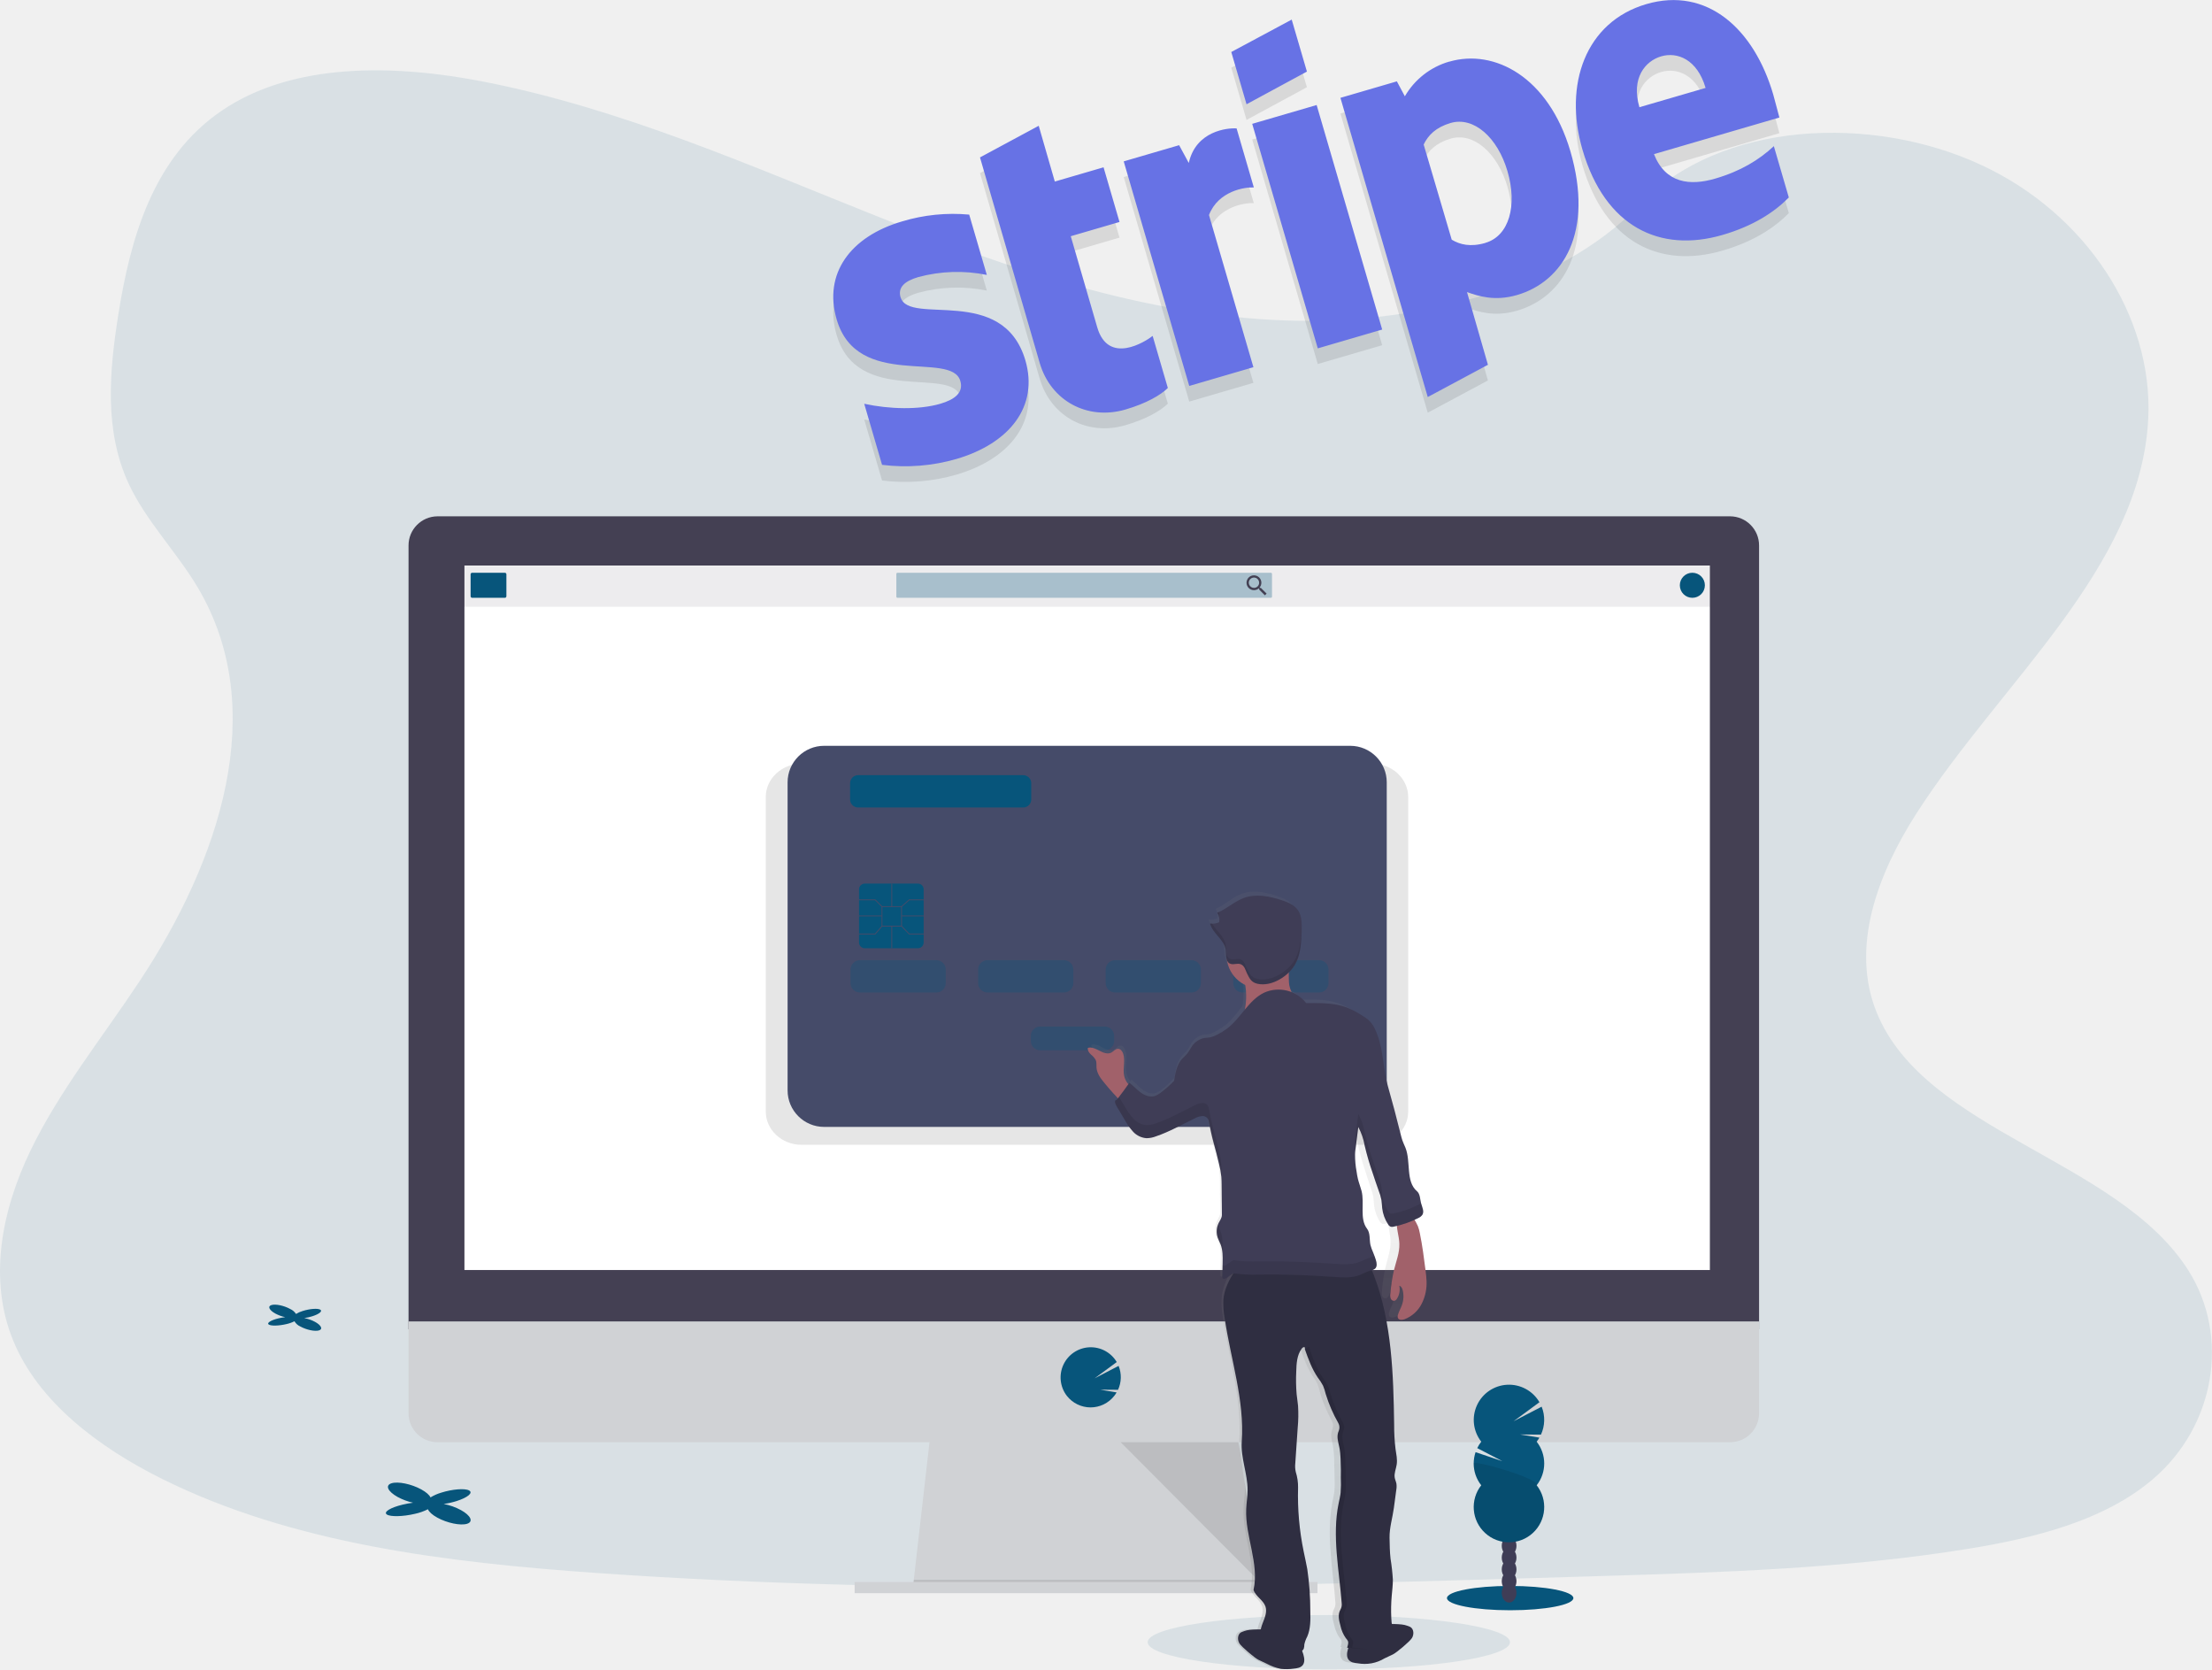
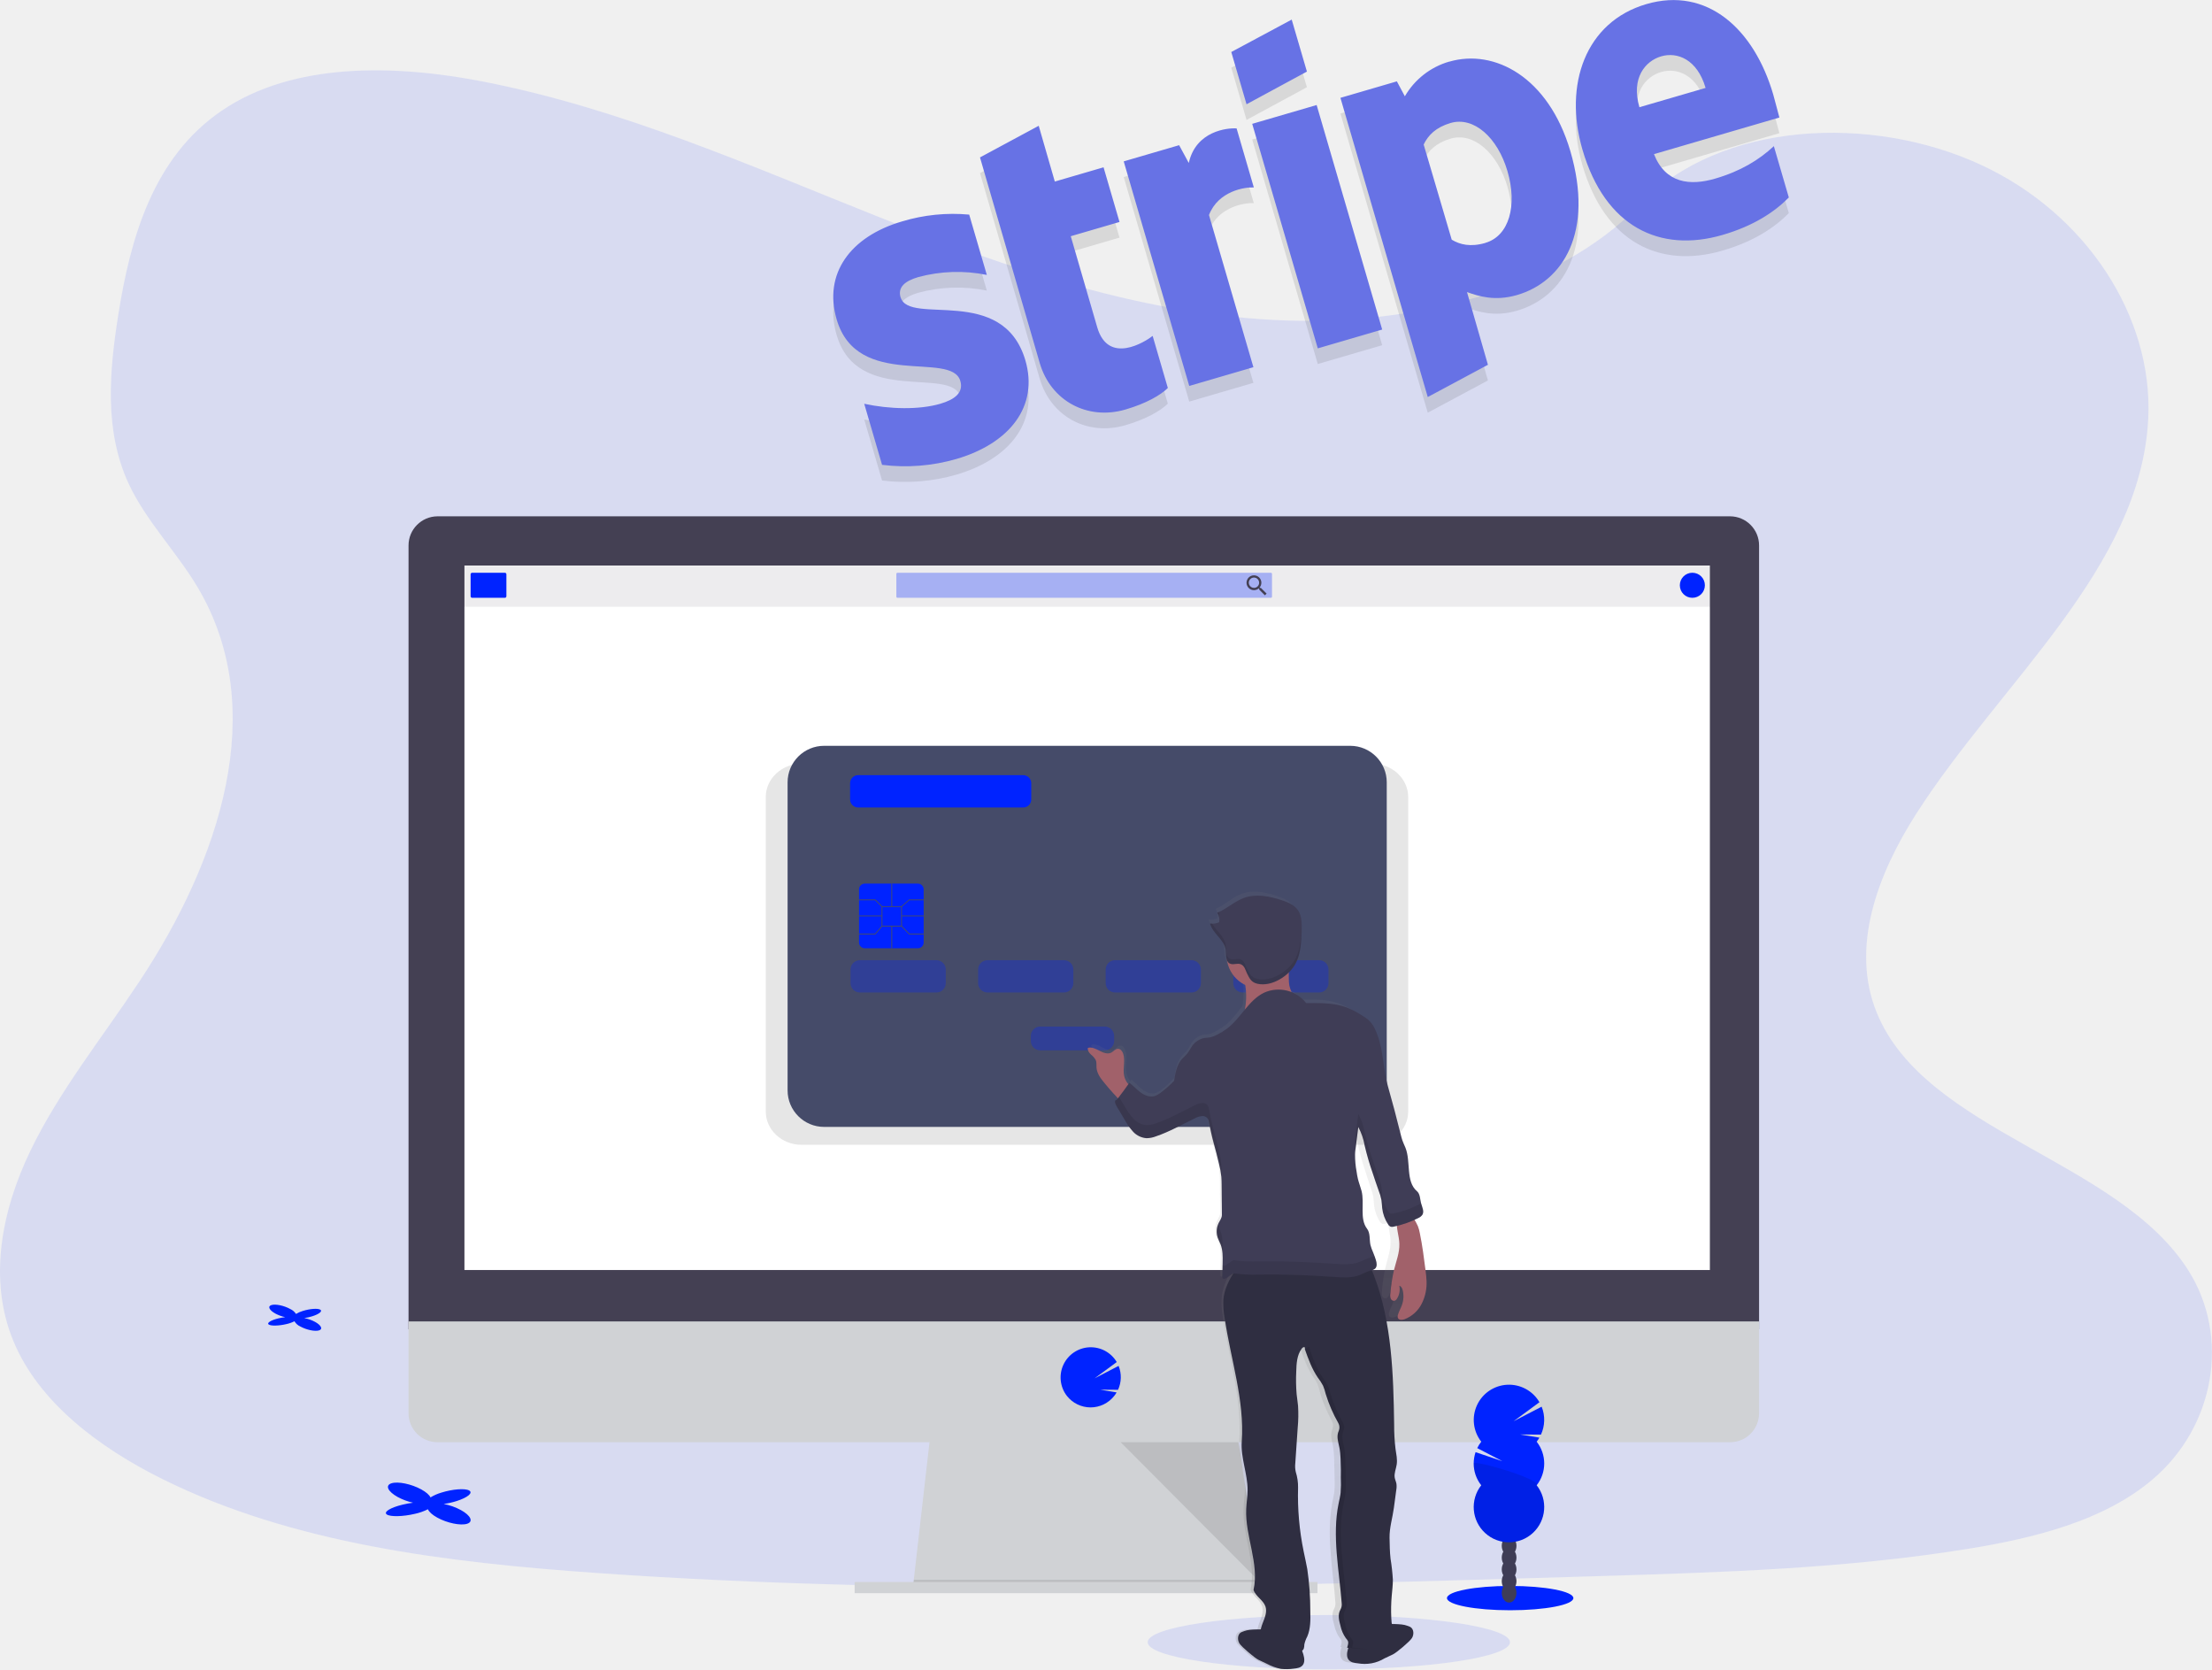
<svg xmlns="http://www.w3.org/2000/svg" id="b46bdb45-05c7-43e7-afee-243a50499326" data-name="Layer 1" width="1130" height="852.62" viewBox="0 0 1130 852.62">
  <defs>
    <linearGradient id="e0268b55-f382-4d45-820e-0bb1dff069b1" x1="675.66" y1="876.2" x2="675.66" y2="479.07" gradientUnits="userSpaceOnUse">
      <stop offset="0" stop-color="gray" stop-opacity="0.25" />
      <stop offset="0.54" stop-color="gray" stop-opacity="0.12" />
      <stop offset="1" stop-color="gray" stop-opacity="0.1" />
    </linearGradient>
  </defs>
-   <path d="M691.54,187.35c-72.44-2.57-141.44-26.53-207.32-52.74S353.07,79.35,282.37,65.46c-45.48-8.93-97.49-10.19-134.13,14.78-35.27,24-46.66,65.54-52.78,104-4.61,29-7.32,59.45,5.3,86.57,8.77,18.83,24.34,34.65,35.11,52.68,37.45,62.75,11,140.13-29.62,201.4-19,28.74-41.13,56.16-55.82,86.75s-21.49,65.65-8.64,96.86c12.75,30.94,43.11,54.17,76,70.51,66.81,33.2,145.54,42.7,222.31,48.08,169.94,11.91,340.79,6.75,511.18,1.59,63.06-1.92,126.39-3.85,188.43-13.84,34.44-5.55,70-14.35,95-35.61,31.75-27,39.62-72.67,18.34-106.5C1117.4,616,1018.73,601.92,993.79,541c-13.73-33.52.37-70.86,20.32-102,42.8-66.69,114.54-125.2,118.32-201.44,2.6-52.36-31.89-104.8-85.21-129.57-55.9-26-133.4-22.7-174.64,20.28C830.12,172.6,755.5,189.63,691.54,187.35Z" transform="translate(-35 -23.69)" fill="#07557b" opacity="0.1" />
+   <path d="M691.54,187.35c-72.44-2.57-141.44-26.53-207.32-52.74S353.07,79.35,282.37,65.46c-45.48-8.93-97.49-10.19-134.13,14.78-35.27,24-46.66,65.54-52.78,104-4.61,29-7.32,59.45,5.3,86.57,8.77,18.83,24.34,34.65,35.11,52.68,37.45,62.75,11,140.13-29.62,201.4-19,28.74-41.13,56.16-55.82,86.75s-21.49,65.65-8.64,96.86c12.75,30.94,43.11,54.17,76,70.51,66.81,33.2,145.54,42.7,222.31,48.08,169.94,11.91,340.79,6.75,511.18,1.59,63.06-1.92,126.39-3.85,188.43-13.84,34.44-5.55,70-14.35,95-35.61,31.75-27,39.62-72.67,18.34-106.5C1117.4,616,1018.73,601.92,993.79,541c-13.73-33.52.37-70.86,20.32-102,42.8-66.69,114.54-125.2,118.32-201.44,2.6-52.36-31.89-104.8-85.21-129.57-55.9-26-133.4-22.7-174.64,20.28C830.12,172.6,755.5,189.63,691.54,187.35Z" transform="translate(-35 -23.69)" fill="#0023ff" opacity="0.1" />
  <path d="M495.05,183.53c-1.49-5.11,2.13-8.3,9.07-10.33a76.1,76.1,0,0,1,35-1.1l-9-30.8a89.93,89.93,0,0,0-34.26,3.46c-26.6,7.76-40.24,26.82-33.47,50C472.91,231,521,210.65,525.58,226.24c1.76,6-2.9,9.53-10.24,11.67-10.88,3.18-26.08,2.78-38.85,0l9.11,31.19a94.55,94.55,0,0,0,38-3c27.26-8,42.06-26.93,35.21-50.39-11.53-39-59.43-17.49-63.72-32.17Zm70.58-87.6-30,16.15,30.51,105c5.67,19.4,24.38,29.44,43.78,23.77,10.75-3.13,18-7.39,21.67-11l-7.76-26.6c-3.7,2.93-22.65,15-28.31-4.4L582,152.33l24.9-7.27-8.15-27.92-24.9,7.27Zm76.66,19-4.93-9.09-28.31,8.27L642.53,228.8l32.77-9.57-22.69-77.72c4.78-12.35,18.43-14.34,22.91-14.08l-8.8-30.15c-4.65-.35-20.83,1.25-24.43,17.66Zm32.42-20,32.9-9.6L741.09,200l-32.9,9.61L674.71,95Zm-2.9-10,30.83-16.68L694.87,41.7,664,58.25,671.81,85ZM775.37,63.14a38.55,38.55,0,0,0-22.7,17.73l-4.08-7.63-28.83,8.42,44.61,152.81L795.11,218l-10.69-37.13c5.71,2,14.07,4.85,25.6,1.49,23.46-6.85,39.32-32,27.19-73.51-11.23-38-38.9-52.36-61.84-45.67Zm18.5,92.6c-7.73,2.26-13.12.85-17.26-1.64l-14.33-48.59c2.3-4.79,6.25-8.79,13.73-11,11.92-3.49,24.08,7.47,29.09,24.64,5.13,17.56.83,33-11.23,36.56ZM940.87,80c-9.8-33.55-33.78-55.28-64.84-46.21s-42.34,41.09-32.62,74.38C854.93,147.59,883,161,915,151.67c15.6-4.55,26.36-11.54,33.82-19.12l-7.65-26.21c-7.61,7.06-17,12.8-30,16.58-12.71,3.71-25.28,2.55-31.24-12.5L944,91.71c-.5-1.7-2.23-8.59-3.14-11.74Zm-68.38,6.45c-4.33-14.81,2.92-23.61,11.18-26,8-2.33,18.31,1.34,22.63,16.15Z" transform="translate(-35 -23.69)" opacity="0.1" />
  <path d="M495.05,175.53c-1.49-5.11,2.13-8.3,9.07-10.33a76.1,76.1,0,0,1,35-1.1l-9-30.8a89.93,89.93,0,0,0-34.26,3.46c-26.6,7.76-40.24,26.82-33.47,50C472.91,223,521,202.65,525.58,218.24c1.76,6-2.9,9.53-10.24,11.67-10.88,3.18-26.08,2.78-38.85,0l9.11,31.19a94.55,94.55,0,0,0,38-3c27.26-8,42.06-26.93,35.21-50.39-11.53-39-59.43-17.49-63.72-32.17Zm70.58-87.6-30,16.15,30.51,105c5.67,19.4,24.38,29.44,43.78,23.77,10.75-3.13,18-7.39,21.67-11l-7.76-26.6c-3.7,2.93-22.65,15-28.31-4.4L582,144.33l24.9-7.27-8.15-27.92-24.9,7.27Zm76.66,19-4.93-9.09-28.31,8.27L642.53,220.8l32.77-9.57-22.69-77.72c4.78-12.35,18.43-14.34,22.91-14.08l-8.8-30.15c-4.65-.35-20.83,1.25-24.43,17.66Zm32.42-20,32.9-9.6L741.09,192l-32.9,9.61L674.71,87Zm-2.9-10,30.83-16.68L694.87,33.7,664,50.25,671.81,77ZM775.37,55.14a38.55,38.55,0,0,0-22.7,17.73l-4.08-7.63-28.83,8.42,44.61,152.81L795.11,210l-10.69-37.13c5.71,2,14.07,4.85,25.6,1.49,23.46-6.85,39.32-32,27.19-73.51-11.23-38-38.9-52.36-61.84-45.67Zm18.5,92.6c-7.73,2.26-13.12.85-17.26-1.64L762.28,97.51c2.3-4.79,6.25-8.79,13.73-11,11.92-3.49,24.08,7.47,29.09,24.64,5.13,17.56.83,33-11.23,36.56ZM940.87,72c-9.8-33.55-33.78-55.28-64.84-46.21s-42.34,41.09-32.62,74.38C854.93,139.59,883,153,915,143.67c15.6-4.55,26.36-11.54,33.82-19.12l-7.65-26.21c-7.61,7.06-17,12.8-30,16.58-12.71,3.71-25.28,2.55-31.24-12.5L944,83.71c-.5-1.7-2.23-8.59-3.14-11.74Zm-68.38,6.45c-4.33-14.81,2.92-23.61,11.18-26,8-2.33,18.31,1.34,22.63,16.15Z" transform="translate(-35 -23.69)" fill="#6772e5" />
-   <ellipse cx="678.83" cy="838.73" rx="92.55" ry="13.88" fill="#07557b" opacity="0.1" />
+   <ellipse cx="678.83" cy="838.73" rx="92.55" ry="13.88" fill="#0023ff" opacity="0.1" />
  <polygon points="644.47 813.69 466.28 811.41 466.81 806.84 475.42 731.45 631.91 731.45 643.42 806.84 644.3 812.55 644.47 813.69" fill="#d0d2d5" />
  <polygon points="644.3 812.55 555.38 812.55 466.28 811.41 466.81 806.84 643.42 806.84 644.3 812.55" opacity="0.1" />
  <rect x="436.58" y="807.98" width="236.45" height="5.71" fill="#d0d2d5" />
  <path d="M933.62,302.34a14.87,14.87,0,0,0-14.8-14.95H258.5a14.88,14.88,0,0,0-14.8,14.95V702.6H933.62Z" transform="translate(-35 -23.69)" fill="#444053" />
  <path d="M243.7,698.6v46.88a14.8,14.8,0,0,0,14.8,14.8H918.82a14.79,14.79,0,0,0,14.8-14.8V698.6Z" transform="translate(-35 -23.69)" fill="#d0d2d5" />
  <rect x="237.26" y="288.83" width="636.23" height="359.81" fill="#fff" />
-   <path d="M592.09,742.5a15.43,15.43,0,0,0,12.13-5.89h0a15.28,15.28,0,0,0,1.2-1.77L597,733.44l9.15.07a15.44,15.44,0,0,0,.29-12.22l-12.27,6.37,11.32-8.32A15.42,15.42,0,1,0,580,736.6h0A15.43,15.43,0,0,0,592.09,742.5Z" transform="translate(-35 -23.69)" fill="#07557b" />
+   <path d="M592.09,742.5a15.43,15.43,0,0,0,12.13-5.89h0a15.28,15.28,0,0,0,1.2-1.77L597,733.44l9.15.07a15.44,15.44,0,0,0,.29-12.22l-12.27,6.37,11.32-8.32A15.42,15.42,0,1,0,580,736.6h0A15.43,15.43,0,0,0,592.09,742.5Z" transform="translate(-35 -23.69)" fill="#0023ff" />
  <polygon points="572.51 736.59 643.6 807.98 632.69 736.59 572.51 736.59" opacity="0.1" />
  <rect x="236.76" y="288.87" width="636.92" height="21.02" fill="#444053" opacity="0.1" />
-   <rect x="240.41" y="292.53" width="18.28" height="12.79" rx="0.78" fill="#07557b" />
-   <rect x="457.9" y="292.53" width="191.9" height="12.79" rx="0.58" fill="#07557b" opacity="0.3" />
+   <rect x="240.41" y="292.53" width="18.28" height="12.79" rx="0.78" fill="#0023ff" />
+   <rect x="457.9" y="292.53" width="191.9" height="12.79" rx="0.58" fill="#0023ff" opacity="0.3" />
  <path d="M679.1,323.93h-.47l-.17-.14a3.94,3.94,0,0,0,.91-2.49,3.79,3.79,0,1,0-3.77,3.81,4,4,0,0,0,2.48-.91l.17.14v.47l2.93,2.93.87-.88Zm-3.5,0a2.64,2.64,0,1,1,2.63-2.63A2.61,2.61,0,0,1,675.6,323.93Z" transform="translate(-35 -23.69)" fill="#444053" />
-   <circle cx="864.54" cy="298.92" r="6.4" fill="#07557b" />
+   <circle cx="864.54" cy="298.92" r="6.4" fill="#0023ff" />
  <path d="M736.09,413.74H444.48c-10.1,0-18.29,7.64-18.29,17.06V591.32c0,9.42,8.19,17.06,18.29,17.06H736.09c10.1,0,18.29-7.64,18.29-17.06V430.8C754.38,421.38,746.19,413.74,736.09,413.74Z" transform="translate(-35 -23.69)" opacity="0.1" />
  <rect x="402.34" y="380.91" width="306.08" height="194.64" rx="18.67" fill="#454b69" />
-   <rect x="434.49" y="490.39" width="48.66" height="16.51" rx="4.8" fill="#07557b" opacity="0.3" />
-   <rect x="499.66" y="490.39" width="48.66" height="16.51" rx="4.8" fill="#07557b" opacity="0.3" />
-   <rect x="526.59" y="524.28" width="42.58" height="12.16" rx="4.8" fill="#07557b" opacity="0.3" />
-   <rect x="564.83" y="490.39" width="48.66" height="16.51" rx="4.8" fill="#07557b" opacity="0.3" />
-   <rect x="630" y="490.39" width="48.66" height="16.51" rx="4.8" fill="#07557b" opacity="0.3" />
-   <rect x="438.83" y="451.29" width="33.02" height="33.02" rx="2.95" fill="#07557b" />
+   <rect x="434.49" y="490.39" width="48.66" height="16.51" rx="4.8" fill="#0023ff" opacity="0.3" />
+   <rect x="499.66" y="490.39" width="48.66" height="16.51" rx="4.8" fill="#0023ff" opacity="0.3" />
+   <rect x="526.59" y="524.28" width="42.58" height="12.16" rx="4.8" fill="#0023ff" opacity="0.3" />
+   <rect x="564.83" y="490.39" width="48.66" height="16.51" rx="4.8" fill="#0023ff" opacity="0.3" />
+   <rect x="630" y="490.39" width="48.66" height="16.51" rx="4.8" fill="#0023ff" opacity="0.3" />
+   <rect x="438.83" y="451.29" width="33.02" height="33.02" rx="2.95" fill="#0023ff" />
  <path d="M495.77,496.92H485.35V486.5h10.42Zm-10-.43h9.56v-9.56h-9.56Z" transform="translate(-35 -23.69)" fill="#454b69" />
  <rect x="455.34" y="451.29" width="0.43" height="11.73" fill="#454b69" />
  <rect x="455.34" y="473.01" width="0.43" height="11.3" fill="#454b69" />
  <rect x="438.83" y="467.58" width="11.73" height="0.43" fill="#454b69" />
  <rect x="460.56" y="467.58" width="11.3" height="0.43" fill="#454b69" />
  <polygon points="450.41 463.18 447 459.79 438.83 459.79 438.83 459.35 447.18 459.35 450.72 462.87 450.41 463.18" fill="#454b69" />
  <polygon points="460.7 463.18 460.41 462.86 464.38 459.35 471.85 459.35 471.85 459.79 464.55 459.79 460.7 463.18" fill="#454b69" />
  <polygon points="447.19 477.24 438.83 477.24 438.83 476.8 446.99 476.8 450.4 472.87 450.73 473.16 447.19 477.24" fill="#454b69" />
  <polygon points="471.85 477.24 464.37 477.24 460.4 473.17 460.71 472.86 464.56 476.8 471.85 476.8 471.85 477.24" fill="#454b69" />
-   <rect x="434.27" y="395.9" width="92.54" height="16.51" rx="4.1" fill="#07557b" />
+   <rect x="434.27" y="395.9" width="92.54" height="16.51" rx="4.1" fill="#0023ff" />
  <path d="M758.79,676.69c-.06-1.72-.27-3.44-.48-5.15-.77-6.42-1.56-12.84-2.81-19.17a20.32,20.32,0,0,0-1-3.62c-.45-1.11-1.07-2.13-1.54-3.23a.56.56,0,0,0,0-.12c.58-.28,1.15-.56,1.71-.86a8.57,8.57,0,0,0,1.16-.71,3.28,3.28,0,0,0,.91-1c1-1.76-.12-4-.63-6h0c-.54-2.15-.42-4.73-2-6.17-5.64-5-2.84-15.2-5.66-22.36-.5-1.25-1.07-2.48-1.5-3.76-.33-1-.56-2-.8-3q-3-12.5-6.32-24.89c-2.33-8.56-2.08-17.48-5-25.84a27.79,27.79,0,0,0-2.15-5,13.42,13.42,0,0,0-3.88-4.19c-4.26-2.94-8.55-5.45-13.55-6.52s-10.4-.9-15.5-.88a16.42,16.42,0,0,0-7.24-5.65l-.09-.26a17.91,17.91,0,0,1-.94-3.13,21.35,21.35,0,0,1-.25-3.2c0-1.15-.05-2.31-.08-3.46l.28-.27a19.36,19.36,0,0,0,1.84-2.26,15.83,15.83,0,0,0,1.4-2.39,22.2,22.2,0,0,0,1.14-2.93,33,33,0,0,0,1.23-6.21c.27-2.47.35-5,.42-7.47,0-.5,0-1,0-1.51v-.37c0-.4,0-.79,0-1.18v-.13a13.47,13.47,0,0,0-1.86-7.28c-1.81-2.7-4.91-4-7.9-5.08-6-2.08-12.59-3.45-18.52-1.22-4.71,1.78-8.47,5.66-13.12,7.63v0a5.77,5.77,0,0,1,.29.55.59.59,0,0,1,0,.08c.08.18.15.35.21.53v0a6.57,6.57,0,0,1,.33,1.25h0a7.4,7.4,0,0,1,0,2.44,8.34,8.34,0,0,1-4.48.66,14.24,14.24,0,0,0,2.82,5.12c.41.52.84,1,1.25,1.55l.63.78A16.22,16.22,0,0,1,659.7,505a8.16,8.16,0,0,1,.49,1.87c.19,1.27.14,2.73.31,4a6.08,6.08,0,0,0,.41,1.59,16.75,16.75,0,0,0,8.88,12.47,36.8,36.8,0,0,1,0,11.94c0,.22-.08.44-.13.66-2.72,3.43-5.33,7.05-8.68,9.73a31.59,31.59,0,0,1-4.87,3.14,13.37,13.37,0,0,1-3.21,1.33c-1.26.29-2.58.25-3.83.56a10,10,0,0,0-5.69,4.63,33.45,33.45,0,0,1-2.1,3.38c-.7.87-1.58,1.58-2.32,2.41-2.68,3-3.41,7.34-4,11.4a52.19,52.19,0,0,1-6.83,6.31,10,10,0,0,1-2.54,1.47c-2.36.79-4.95-.22-7-1.74s-3.65-3.52-5.63-5.08l-.52.77a4.16,4.16,0,0,1-.41-.47,10,10,0,0,1-1.65-3.82c-.72-3.69.64-7.64-.42-11.23-.39-1.3-1.33-2.64-2.63-2.61s-2.11,1.33-3.23,1.94c-1.8,1-4,.09-5.78-.9s-3.81-2.1-5.76-1.51a4.09,4.09,0,0,0,1.49,3.4,9.07,9.07,0,0,1,2.42,2.93,13.23,13.23,0,0,1,.33,3.79c.2,2.92,2,5.43,3.74,7.71q3.24,4.15,6.78,8.06l0,0a2.5,2.5,0,0,1-1.26,1.09,2.65,2.65,0,0,0,0,1.45,5.88,5.88,0,0,0,.38.95c.23.47.51.93.75,1.36l3.51,6.17.57,1c.24.42.48.82.73,1.23a22.64,22.64,0,0,0,2.93,4,12,12,0,0,0,1.84,1.58,9.54,9.54,0,0,0,1.37.82,8,8,0,0,0,2.12.73,6.62,6.62,0,0,0,1.1.14,7.37,7.37,0,0,0,1.15,0,15.33,15.33,0,0,0,3.37-.87c6.69-2.35,12.83-6.1,19.19-9.29a10.68,10.68,0,0,1,2.79-1.08,4.58,4.58,0,0,1,1-.08,3.67,3.67,0,0,1,1,.17,3.61,3.61,0,0,1,.9.45,2.59,2.59,0,0,1,1.09,1.62c.19,1,.37,1.93.55,2.89s.38,1.92.58,2.88c.4,1.91.83,3.82,1.33,5.71.27,1,.53,2.06.79,3.1.64,2.54,1.27,5.1,1.85,7.66.18.8.35,1.61.51,2.41a37,37,0,0,1,.64,4.31.38.38,0,0,1,0,.1c.1,1.26.11,2.51.12,3.77l0,3.95.1,11.66c0,1.68-.9,2.73-1.61,4.24-.14.31-.27.63-.38.95h0v0a10.79,10.79,0,0,0-.33,1.24c0,.13-.06.27-.08.4s0,.31-.06.46,0,.3-.05.44,0,.3,0,.44,0,.32,0,.48,0,.28,0,.41,0,.35,0,.52,0,.25,0,.37.07.39.1.59l.06.3c.07.29.14.58.24.87.2.6.45,1.19.71,1.77s.52,1.17.74,1.77a12,12,0,0,1,.36,1.16,2.61,2.61,0,0,1,.06.27c.08.31.15.62.21.94l0,.22c.06.34.11.69.15,1a.49.49,0,0,1,0,.12c0,.39.08.78.1,1.17h0c.09,1.42.07,2.87,0,4.3l-.12,7.12v.22h0a1.25,1.25,0,0,0,.14.64.78.78,0,0,0,.67.36,2.54,2.54,0,0,0,1.39-.54l3.18-2.31H664c-2.51,4.11-4.52,8.64-4.91,13.47a43,43,0,0,0,.61,9.53c2.93,21,9.83,42.19,8.38,63.39-.57,8.35,2.89,16.49,2.87,24.85,0,3.25-.55,6.47-.69,9.71-.61,13.92,6.49,28,3.6,41.6,1,3.38,4.79,5.18,5.86,8.54.9,2.85-.4,5.88-1.45,8.67a17.67,17.67,0,0,0-.87,3c-2.91,0-6.14.06-8.08.87a12,12,0,0,0-1.57.64c-1.79,1.07-1.91,4-.78,5.77s7.48,7.42,9.34,8.35l4.07,2a24.42,24.42,0,0,0,7,2.64,23.94,23.94,0,0,0,6.21-.12c1.59-.17,3.35-.43,4.38-1.73,1.45-1.84.71-4.83-.28-7.49a2.67,2.67,0,0,0,.82-1.11,8.88,8.88,0,0,0,.27-2.13,16,16,0,0,1,1.42-4c1.67-4.07,1.6-8.65,1.5-13.08a151.73,151.73,0,0,0-1.48-21.53c-.5-3-1.18-6-1.76-9a148.92,148.92,0,0,1-2.73-33,26.41,26.41,0,0,0-1.11-7.94,14.26,14.26,0,0,1-.26-4.53l1.2-18.31a73.51,73.51,0,0,0,.17-11.2c-.17-2-.5-4-.7-6a91.27,91.27,0,0,1-.19-11.46c.11-4.11.3-8.52,2.65-11.82a1.84,1.84,0,0,1,1.12-.87c.48-.07.62.58.44,1,.25.76.51,1.51.77,2.27.08.22.15.43.23.64.13.39.27.78.41,1.17s.2.54.29.81l.39,1c.11.3.23.59.34.88s.25.63.38.94.26.62.4.93.24.57.37.86l.48,1c.12.25.24.51.37.76s.39.73.59,1.09c.11.21.22.42.34.62.32.56.65,1.1,1,1.64h0c.68,1,1.41,2,2,3.07a10.16,10.16,0,0,1,.56,1.09,26.93,26.93,0,0,1,1.31,4.26c.35,1.32.76,2.61,1.21,3.88s1,2.54,1.49,3.78c.27.62.55,1.24.83,1.85.84,1.85,1.75,3.67,2.67,5.47a5.09,5.09,0,0,1,.38,1,4.64,4.64,0,0,1,.11.51,4.56,4.56,0,0,1,0,1,4.2,4.2,0,0,1-.08.62,4.67,4.67,0,0,1-.27.9c-1.23,2.81-.24,5.58.3,8.34a52.75,52.75,0,0,1,.68,8.8c0,1,0,2,.09,2.93,0,1.22,0,2.43.07,3.65s0,2.62.07,3.93a34.25,34.25,0,0,1-.16,3.93c0,.46-.12.91-.19,1.36-.22,1.35-.53,2.69-.8,4a79.55,79.55,0,0,0-1.38,16q0,3.23.21,6.47c.12,2.17.29,4.33.48,6.5.1,1.19.22,2.38.34,3.57.2,2.06.42,4.12.64,6.18s.46,4.33.67,6.48.4,4.3.55,6.44a5.39,5.39,0,0,1-.64,3.06,6.88,6.88,0,0,0-.5,1.16,6.24,6.24,0,0,0-.22.85,9,9,0,0,0-.12,1,11.39,11.39,0,0,0,.12,2.1q.08.52.18,1c.15.69.33,1.38.51,2.06a20.73,20.73,0,0,0,2,5.4,8,8,0,0,0,.66,1c.07.1.15.19.23.29a7.17,7.17,0,0,1,.57.76,2.42,2.42,0,0,1,.21.39,3.07,3.07,0,0,1,.12,1.73c-.11.6-.32,1.2-.48,1.77h0l.52.07c-.73,2.31-1.07,4.68.16,6.23,1,1.3,2.79,1.56,4.38,1.73a23.5,23.5,0,0,0,6.21.13,24.42,24.42,0,0,0,7-2.64l4.07-2c1.86-.93,8.2-6.54,9.33-8.36s1-4.69-.77-5.76a11.29,11.29,0,0,0-1.57-.65c-1.8-.75-4.71-.82-7.43-.86-.14-1-.22-2.09-.26-3.12a86.22,86.22,0,0,1,.22-11.48c.23-2.71.58-5.41.55-8.12,0-3.62-.75-7.2-1.14-10.8s-.43-7.12-.49-10.68c-.09-5.24,1.45-10.23,2.12-15.41l1.17-9.11a11.08,11.08,0,0,0,.08-3.35c-.18-1-.64-2-.83-3-.41-2.27.62-4.52.94-6.81.37-2.63-.2-5.3-.57-7.94a103.23,103.23,0,0,1-.69-12.56c-.36-25.8-1.09-52.18-9.81-76.32-.35-1-.73-2-1.12-2.93a5.25,5.25,0,0,0,.52-.17,3.51,3.51,0,0,0,.77-.4,2.1,2.1,0,0,0,.3-.22,2.31,2.31,0,0,0,.59-1,3.77,3.77,0,0,0,.18-1.13,8.05,8.05,0,0,0-.29-2l-.12-.41c-.2-.68-.42-1.35-.65-2h0c-.22-.65-.46-1.28-.71-1.92a23.37,23.37,0,0,1-1.26-3.67c-.61-2.84,0-6.12-1.71-8.43-3.78-5.18-1.11-13.14-2.69-19.45-.52-2-1.28-4-1.76-6-.3-1.28-.49-2.59-.68-3.9a48.58,48.58,0,0,1-.74-8.58c0-1.44.22-2.88.39-4.31l1.2-9.92a29.6,29.6,0,0,1,2.84,8.16c.09.41.17.81.26,1.22a144.38,144.38,0,0,0,4,14.48c.91,2.87,1.81,5.73,2.79,8.57.29.81.57,1.63.83,2.46a19.8,19.8,0,0,1,.6,2.53c.11.68.16,1.38.21,2.07s.09,1.4.16,2.09a19.68,19.68,0,0,0,2.9,8.31,2.43,2.43,0,0,1,.14.2,2.36,2.36,0,0,0,1.22,1.06h0a2.68,2.68,0,0,0,1.09,0h.06c.53-.11,1.06-.23,1.58-.36a2,2,0,0,0,.23-.06c.24,3.1,1.16,6.19,1.24,9.32.1,4.55-1.57,8.91-2.63,13.32a84.89,84.89,0,0,0-1.79,12.22,5.41,5.41,0,0,0,.15,2.44,1.73,1.73,0,0,0,1.82,1.23,2.2,2.2,0,0,0,1.29-1.15,9.13,9.13,0,0,0,1.11-6.59c.95.2,1.44,1.29,1.67,2.28a13.7,13.7,0,0,1-.42,7.74c-.59,1.66-1.5,3.19-2,4.9a2.56,2.56,0,0,0,0,1.64c.5,1.15,2.08,1.07,3.22.65a16.19,16.19,0,0,0,8.49-8A24.52,24.52,0,0,0,758.79,676.69Z" transform="translate(-35 -23.69)" fill="url(#e0268b55-f382-4d45-820e-0bb1dff069b1)" />
  <path d="M700.45,874.2c-1.07,1.29-2.9,1.55-4.56,1.72a26,26,0,0,1-6.47.12,26.4,26.4,0,0,1-7.27-2.62l-4.24-2c-1.93-.93-8.53-6.51-9.71-8.32s-1.06-4.66.8-5.73a13,13,0,0,1,1.64-.64c3.12-1.24,9.44-.61,12.76-1.09a8.84,8.84,0,0,1,4.72,1.11c3.28,1.45,9.06,2.6,10.49,6.29C699.72,865.88,702.76,871.39,700.45,874.2Z" transform="translate(-35 -23.69)" fill="#2f2e41" />
  <path d="M724,871.46c1.07,1.29,2.9,1.55,4.56,1.72a19.52,19.52,0,0,0,13.73-2.51l4.24-2c1.94-.93,8.54-6.51,9.72-8.32s1.06-4.67-.81-5.73a11,11,0,0,0-1.63-.64c-3.12-1.24-9.44-.61-12.76-1.09a8.81,8.81,0,0,0-4.73,1.11c-3.27,1.45-9,2.6-10.48,6.29C724.7,863.14,721.65,868.65,724,871.46Z" transform="translate(-35 -23.69)" fill="#2f2e41" />
  <path d="M734.31,669.26a50.49,50.49,0,0,1,2.67,6.08c9.08,24,9.84,50.26,10.22,75.93a96.46,96.46,0,0,0,.71,12.49c.38,2.63,1,5.28.59,7.91-.33,2.27-1.4,4.51-1,6.76.19,1,.67,2,.86,3a10.36,10.36,0,0,1-.09,3.33l-1.21,9.06c-.7,5.16-2.3,10.12-2.21,15.33.06,3.55.12,7.1.51,10.63a105.28,105.28,0,0,1,1.19,10.74c0,2.7-.34,5.39-.58,8.08a83.68,83.68,0,0,0-.23,11.42c.14,2.93.48,6,2,8.47-1.75,2.5-3.47,4.74-6.26,6-5.67,2.48-12.18,1.64-18.31.75.34-1.13.86-2.41.37-3.49a6.58,6.58,0,0,0-1.05-1.43,17,17,0,0,1-2.73-6.34c-.74-2.71-1.48-5.62,0-8.21a5.2,5.2,0,0,0,.67-3c-1.27-17-5.06-34.64-1.57-51.35.37-1.78.81-3.56,1-5.37a65.8,65.8,0,0,0,.1-7.82L720,774.5c-.18-3.87,0-7.84-.8-11.67-.55-2.74-1.59-5.5-.31-8.3a4.55,4.55,0,0,0-.19-4,74,74,0,0,1-6.46-14.91,25.86,25.86,0,0,0-1.36-4.24,30.07,30.07,0,0,0-2.68-4.13c-3-4.41-4.86-9.52-6.64-14.56.19-.47,0-1.11-.45-1a1.88,1.88,0,0,0-1.17.87c-2.44,3.28-2.65,7.66-2.76,11.76a86.74,86.74,0,0,0,.2,11.4c.2,2,.55,4,.73,6a70.27,70.27,0,0,1-.18,11.14L696.7,771a13.09,13.09,0,0,0,.26,4.51,25.23,25.23,0,0,1,1.16,7.89A141.87,141.87,0,0,0,701,816.18c.6,3,1.31,5.94,1.83,8.93a146.09,146.09,0,0,1,1.54,21.42c.11,4.41.18,9-1.56,13a14.89,14.89,0,0,0-1.48,4,8.27,8.27,0,0,1-.28,2.12c-.51,1.31-2,1.87-3.41,2.17a27.75,27.75,0,0,1-7.87.56,4.41,4.41,0,0,1-1.79-.4c-1-.51-1.5-1.59-2.25-2.4-1.61-1.76-4.29-2.3-5.76-4.18-1.84-2.36-1.07-5.77,0-8.55s2.44-5.79,1.5-8.63c-1.11-3.33-5-5.13-6.1-8.49,3-13.54-4.38-27.54-3.75-41.39.15-3.23.71-6.43.72-9.66,0-8.32-3.57-16.42-3-24.72,1.51-21.09-5.68-42.15-8.72-63.08a40.74,40.74,0,0,1-.64-9.47c.45-5.24,2.88-10.11,5.8-14.48,2.1-3.13,4.62-6.2,8.09-7.66,2.86-1.21,6.06-1.2,9.16-1.18,7.74.06,15.48.12,23.22.26a76.37,76.37,0,0,1,15.7,1.4C726.14,666.7,730.06,668.65,734.31,669.26Z" transform="translate(-35 -23.69)" fill="#2f2e41" />
  <g opacity="0.1">
    <path d="M702.38,712.5a1.91,1.91,0,0,1,1.17-.87c.5-.07.65.57.46,1,1.78,5,3.6,10.15,6.63,14.56a29.23,29.23,0,0,1,2.69,4.13,26.86,26.86,0,0,1,1.36,4.24,74.5,74.5,0,0,0,6.45,14.91,4.52,4.52,0,0,1,.19,4c-1.28,2.8-.24,5.56.32,8.3.77,3.83.62,7.8.8,11.67,0,1.21,0,2.42.07,3.63a63.75,63.75,0,0,1-.09,7.82c-.21,1.81-.65,3.59-1,5.37-3.48,16.71.3,34.32,1.57,51.35a5.19,5.19,0,0,1-.66,3c-1.52,2.59-.78,5.5,0,8.21a16.72,16.72,0,0,0,2.73,6.34,7.31,7.31,0,0,1,1,1.43c.49,1.08,0,2.36-.38,3.49a77.14,77.14,0,0,0,8.18.87,59.19,59.19,0,0,1-10.61-.87c.34-1.13.86-2.41.37-3.49a6.58,6.58,0,0,0-1.05-1.43,17,17,0,0,1-2.73-6.34c-.74-2.71-1.48-5.62,0-8.21a5.2,5.2,0,0,0,.67-3c-1.27-17-5.06-34.64-1.57-51.35.37-1.78.81-3.56,1-5.37a65.8,65.8,0,0,0,.1-7.82c0-1.21-.05-2.42-.08-3.63-.18-3.87,0-7.84-.8-11.67-.55-2.74-1.59-5.5-.31-8.3a4.55,4.55,0,0,0-.19-4,74,74,0,0,1-6.46-14.91,26.86,26.86,0,0,0-1.36-4.24,30.07,30.07,0,0,0-2.68-4.13c-2.9-4.21-4.69-9.05-6.39-13.87C702,713.07,702.18,712.78,702.38,712.5Z" transform="translate(-35 -23.69)" />
  </g>
  <path d="M609.26,573.11c-.75-3.67.67-7.6-.44-11.17-.4-1.29-1.38-2.63-2.73-2.6s-2.2,1.32-3.36,1.93c-1.87,1-4.15.09-6-.89s-4-2.1-6-1.51c-.24,1.28.62,2.49,1.56,3.38a9.31,9.31,0,0,1,2.51,2.92c.47,1.18.25,2.5.35,3.77.21,2.9,2,5.41,3.89,7.67a137.21,137.21,0,0,0,9.43,10.45s5-6.24,4.93-7.33-1.78-2-2.4-2.82A9.57,9.57,0,0,1,609.26,573.11Z" transform="translate(-35 -23.69)" fill="#a1616a" />
  <path d="M759.32,649.91a19.43,19.43,0,0,1,1,3.6c1.3,6.3,2.12,12.69,2.93,19.07.21,1.7.43,3.41.49,5.12a23.37,23.37,0,0,1-2.43,11.79,16.49,16.49,0,0,1-8.83,8c-1.18.42-2.83.5-3.35-.64a2.46,2.46,0,0,1,0-1.63c.47-1.7,1.42-3.23,2-4.88a13.15,13.15,0,0,0,.44-7.7c-.24-1-.75-2.07-1.74-2.27a8.75,8.75,0,0,1-1.16,6.56,2.27,2.27,0,0,1-1.34,1.14,1.81,1.81,0,0,1-1.9-1.22,5.23,5.23,0,0,1-.15-2.43,81.72,81.72,0,0,1,1.86-12.16c1.1-4.39,2.85-8.72,2.73-13.25-.1-4.1-1.73-8.13-1.27-12.2a1,1,0,0,1,.74-1,27,27,0,0,1,3.53-1.17c.71-.18,3.13-1,3.81-.64s.72,2.13,1,2.75C758.21,647.78,758.86,648.8,759.32,649.91Z" transform="translate(-35 -23.69)" fill="#a1616a" />
  <circle cx="643.39" cy="487.97" r="16.75" fill="#a1616a" />
  <path d="M693.4,523.78a18.89,18.89,0,0,0,.25,3.19,17,17,0,0,0,1,3.11,18.14,18.14,0,0,0,2.34,4.6,6.85,6.85,0,0,0,4.24,2.76A120.46,120.46,0,0,1,665,547.91a15.28,15.28,0,0,0,4.8-5.13,14.49,14.49,0,0,0,1.27-4.17,35,35,0,0,0-1.57-18.07c-.21-.56-.41-1.26,0-1.73a1.71,1.71,0,0,1,.6-.38,37.21,37.21,0,0,1,15.74-2.94c1.38,0,2.76.07,4.14.17.74.06,2.37-.1,3,.44s.35,2.66.37,3.53Z" transform="translate(-35 -23.69)" fill="#a1616a" />
  <path d="M702.26,536a17.94,17.94,0,0,0-21.44-5.34c-8,3.81-11.9,13-18.91,18.32a33,33,0,0,1-5.08,3.13,14.18,14.18,0,0,1-3.34,1.32c-1.31.29-2.67.25-4,.56a10.27,10.27,0,0,0-5.93,4.6,31.14,31.14,0,0,1-2.18,3.36c-.73.87-1.64,1.58-2.41,2.41-2.79,3-3.55,7.3-4.18,11.34a53.71,53.71,0,0,1-7.12,6.27,10,10,0,0,1-2.64,1.46c-2.45.8-5.16-.21-7.25-1.72s-3.79-3.5-5.85-5c-1.89,2.7-3.87,5.42-5.89,8a2.53,2.53,0,0,1-1.32,1.08c-.38,1.28.53,2.6,1.21,3.74l3.65,6.14a31.13,31.13,0,0,0,4.41,6.18A10.35,10.35,0,0,0,620.7,605a13.27,13.27,0,0,0,4.71-.91c7-2.34,13.35-6.07,20-9.25a8.89,8.89,0,0,1,3.92-1.15,3.17,3.17,0,0,1,3.1,2.23c.76,3.84,1.51,7.66,2.55,11.42q1.49,5.34,2.75,10.71a46.22,46.22,0,0,1,1.2,6.69c.11,1.28.12,2.56.14,3.85l.14,15.52c0,1.68-.94,2.72-1.68,4.22a10,10,0,0,0-.47,7.46c.41,1.21,1.06,2.33,1.52,3.53,1.1,2.89,1.06,6.07,1,9.16l-.13,7.08a1.48,1.48,0,0,0,.15.86c.43.67,1.47.28,2.13-.18L665,674a75.63,75.63,0,0,0,13.38.65c12.71-.18,25.43.32,38.11,1.21,4.24.3,8.61.62,12.61-.79,2-.72,3.9-1.87,6-2.44a5.48,5.48,0,0,0,2.37-1c1.16-1.07.85-3,.38-4.46-.42-1.32-.89-2.63-1.42-3.91a23.74,23.74,0,0,1-1.32-3.65c-.63-2.82,0-6.09-1.77-8.39-3.94-5.15-1.15-13.08-2.81-19.35-.53-2-1.32-4-1.82-6-.32-1.28-.52-2.58-.71-3.88a45.44,45.44,0,0,1-.77-8.54c0-1.43.23-2.86.41-4.28l1.25-9.88a31.45,31.45,0,0,1,3.22,9.34,137.14,137.14,0,0,0,4.2,14.41c.94,2.85,1.88,5.69,2.9,8.52a27.76,27.76,0,0,1,1.49,5c.22,1.37.23,2.77.39,4.14a18.89,18.89,0,0,0,3,8.27,2.72,2.72,0,0,0,1.42,1.26,2.85,2.85,0,0,0,1.23,0,48.94,48.94,0,0,0,12.72-4.4,5.19,5.19,0,0,0,2.15-1.68c1.08-1.76-.13-3.95-.66-5.95s-.43-4.71-2.11-6.14c-5.87-5-3-15.13-5.89-22.25-.52-1.25-1.12-2.46-1.56-3.74-.34-1-.59-2-.84-3q-3.07-12.43-6.58-24.77c-2.42-8.52-2.16-17.39-5.21-25.71a27.12,27.12,0,0,0-2.23-5,13.65,13.65,0,0,0-4-4.17c-4.43-2.93-8.89-5.42-14.1-6.48S707.56,535.94,702.26,536Z" transform="translate(-35 -23.69)" fill="#3f3d56" />
  <path d="M663.17,515.76c-2.25-1.21-1.66-4.51-2-7-.79-5.21-6.66-8.29-8-13.37a9,9,0,0,0,4.66-.66,7.14,7.14,0,0,0-.94-4.88c4.83-2,8.75-5.81,13.65-7.58,6.18-2.23,13-.86,19.28,1.21,3.11,1,6.34,2.37,8.22,5.05,2.06,2.95,2,6.82,1.92,10.42-.17,5.64-.4,11.48-2.91,16.53-3.19,6.43-12.24,12.38-19.72,10.64-3.1-.72-4-2.68-5.33-5.38-.82-1.68-1.12-3.63-3-4.51S665,516.74,663.17,515.76Z" transform="translate(-35 -23.69)" fill="#3f3d56" />
  <g opacity="0.1">
    <path d="M659.53,669.67a.36.36,0,0,0,0,.09c.43.67,1.47.28,2.13-.18l3.32-2.29a75.63,75.63,0,0,0,13.38.64c12.71-.18,25.43.32,38.11,1.21,4.24.3,8.61.62,12.61-.79,2-.72,3.9-1.86,6-2.44a6.9,6.9,0,0,0,2.07-.74c.24.66.47,1.32.68,2,.47,1.51.78,3.39-.38,4.46a5.48,5.48,0,0,1-2.37,1c-2.08.57-4,1.72-6,2.44-4,1.41-8.37,1.09-12.61.79-12.68-.89-25.4-1.39-38.11-1.21A75.63,75.63,0,0,1,665,674l-3.32,2.3c-.66.46-1.7.85-2.13.18a1.48,1.48,0,0,1-.15-.86Q659.47,672.65,659.53,669.67Z" transform="translate(-35 -23.69)" />
    <path d="M732.11,608.61a31.45,31.45,0,0,0-3.22-9.34l-1.25,9.88c-.08.62-.16,1.24-.23,1.86a30.65,30.65,0,0,1-.18-4.28c0-1.43.23-2.86.41-4.28l1.25-9.88a31.45,31.45,0,0,1,3.22,9.34,137.14,137.14,0,0,0,4.2,14.41c.94,2.85,1.88,5.7,2.9,8.52a28,28,0,0,1,1.49,5c.22,1.37.23,2.77.39,4.14a18.74,18.74,0,0,0,3,8.27,2.66,2.66,0,0,0,1.41,1.26,2.85,2.85,0,0,0,1.23-.05,48.94,48.94,0,0,0,12.72-4.4,8,8,0,0,0,1.49-.95v0c.53,2,1.74,4.19.66,5.95a5.19,5.19,0,0,1-2.15,1.68,48.94,48.94,0,0,1-12.72,4.4,2.85,2.85,0,0,1-1.23,0,2.66,2.66,0,0,1-1.41-1.26,18.78,18.78,0,0,1-3-8.27c-.16-1.37-.17-2.77-.39-4.14a27.76,27.76,0,0,0-1.49-5c-1-2.83-2-5.67-2.9-8.52A137.14,137.14,0,0,1,732.11,608.61Z" transform="translate(-35 -23.69)" />
    <path d="M731.08,635.84c0,.44,0,.89,0,1.34C731.1,636.73,731.09,636.29,731.08,635.84Z" transform="translate(-35 -23.69)" />
    <path d="M658.55,652.66c1.1,2.89,1.06,6.07,1,9.16,0,.81,0,1.61,0,2.42a16.51,16.51,0,0,0-1-4.88c-.46-1.2-1.11-2.32-1.52-3.53a10,10,0,0,1,.08-6.51C657.52,650.46,658.11,651.53,658.55,652.66Z" transform="translate(-35 -23.69)" />
    <path d="M606.06,584.65l.57-.74,3,5a30.84,30.84,0,0,0,4.41,6.18,10.35,10.35,0,0,0,6.69,3.25,13.48,13.48,0,0,0,4.71-.9c7-2.35,13.35-6.08,20-9.26A8.89,8.89,0,0,1,649.3,587a3.18,3.18,0,0,1,3.1,2.24c.76,3.83,1.51,7.65,2.55,11.41q1.49,5.34,2.75,10.71a46.22,46.22,0,0,1,1.2,6.69c.11,1.28.12,2.57.13,3.85l.15,15.53a3.74,3.74,0,0,1-.06.68l-.09-9.51c0-1.29,0-2.57-.13-3.85a46.22,46.22,0,0,0-1.2-6.69q-1.28-5.37-2.75-10.71c-1-3.76-1.79-7.58-2.55-11.42a3.17,3.17,0,0,0-3.1-2.23,8.89,8.89,0,0,0-3.92,1.15c-6.62,3.18-13,6.91-20,9.25a13.27,13.27,0,0,1-4.71.91,10.35,10.35,0,0,1-6.69-3.25,31.13,31.13,0,0,1-4.41-6.18c-1.21-2.05-2.43-4.09-3.65-6.14-.68-1.14-1.59-2.46-1.21-3.74A2.53,2.53,0,0,0,606.06,584.65Z" transform="translate(-35 -23.69)" />
  </g>
  <g opacity="0.1">
    <path d="M657.75,492.27h0a7,7,0,0,0-.92-2.45q.42-.17.84-.36A7,7,0,0,1,657.75,492.27Z" transform="translate(-35 -23.69)" />
    <path d="M661.13,506.29c.38,2.53-.21,5.82,2,7,1.82,1,4-.41,5.79.45s2.14,2.83,3,4.51c1.31,2.7,2.23,4.65,5.33,5.38,7.48,1.74,16.53-4.22,19.72-10.65,2.51-5.05,2.74-10.89,2.91-16.53,0-.28,0-.55,0-.83,0,1.09,0,2.19,0,3.27-.17,5.64-.4,11.48-2.91,16.53-3.19,6.43-12.24,12.38-19.72,10.64-3.1-.72-4-2.68-5.33-5.38-.82-1.68-1.12-3.63-3-4.51s-4,.54-5.79-.44c-2.25-1.21-1.66-4.51-2-7-.79-5.21-6.66-8.29-8-13.37a7.88,7.88,0,0,0,1.09.07C656.37,499.14,660.48,502,661.13,506.29Z" transform="translate(-35 -23.69)" />
  </g>
-   <path d="M270.44,794.93a30.29,30.29,0,0,0-8.79-3.11,40.74,40.74,0,0,0,6.58-1.48c5.71-1.81,8.59-4.23,6.43-5.42s-8.55-.69-14.26,1.12a22.3,22.3,0,0,0-5.48,2.43c-.59-1.25-2.19-2.7-4.7-4.08-5.07-2.79-11.89-4.19-15.23-3.14s-1.93,4.17,3.15,7a30.73,30.73,0,0,0,7.88,2.93,45.8,45.8,0,0,0-5.42,1c-6.21,1.49-9.81,3.75-8,5s8.27,1.13,14.49-.36a27.54,27.54,0,0,0,6.52-2.31c.51,1.29,2.14,2.83,4.78,4.28,5.07,2.78,11.89,4.19,15.23,3.14S275.51,797.71,270.44,794.93Z" transform="translate(-35 -23.69)" fill="#07557b" />
-   <path d="M195.94,698.81a18.85,18.85,0,0,0-5.52-1.94,24.76,24.76,0,0,0,4.14-.93c3.57-1.13,5.38-2.65,4-3.39s-5.34-.43-8.92.7a13.82,13.82,0,0,0-3.42,1.52,6.9,6.9,0,0,0-3-2.55c-3.17-1.75-7.44-2.63-9.53-2s-1.2,2.61,2,4.36a19.43,19.43,0,0,0,5,1.83,30.94,30.94,0,0,0-3.41.6c-3.89.93-6.14,2.35-5,3.15s5.17.71,9.06-.22a17.22,17.22,0,0,0,4.08-1.44,6.51,6.51,0,0,0,3,2.67c3.18,1.75,7.45,2.63,9.54,2S199.12,700.56,195.94,698.81Z" transform="translate(-35 -23.69)" fill="#07557b" />
-   <ellipse cx="771.47" cy="816.2" rx="32.29" ry="6.21" fill="#07557b" />
+   <path d="M270.44,794.93a30.29,30.29,0,0,0-8.79-3.11,40.74,40.74,0,0,0,6.58-1.48c5.71-1.81,8.59-4.23,6.43-5.42s-8.55-.69-14.26,1.12a22.3,22.3,0,0,0-5.48,2.43c-.59-1.25-2.19-2.7-4.7-4.08-5.07-2.79-11.89-4.19-15.23-3.14s-1.93,4.17,3.15,7a30.73,30.73,0,0,0,7.88,2.93,45.8,45.8,0,0,0-5.42,1c-6.21,1.49-9.81,3.75-8,5s8.27,1.13,14.49-.36a27.54,27.54,0,0,0,6.52-2.31c.51,1.29,2.14,2.83,4.78,4.28,5.07,2.78,11.89,4.19,15.23,3.14S275.51,797.71,270.44,794.93Z" transform="translate(-35 -23.69)" fill="#0023ff" />
+   <path d="M195.94,698.81a18.85,18.85,0,0,0-5.52-1.94,24.76,24.76,0,0,0,4.14-.93c3.57-1.13,5.38-2.65,4-3.39s-5.34-.43-8.92.7a13.82,13.82,0,0,0-3.42,1.52,6.9,6.9,0,0,0-3-2.55c-3.17-1.75-7.44-2.63-9.53-2s-1.2,2.61,2,4.36a19.43,19.43,0,0,0,5,1.83,30.94,30.94,0,0,0-3.41.6c-3.89.93-6.14,2.35-5,3.15s5.17.71,9.06-.22a17.22,17.22,0,0,0,4.08-1.44,6.51,6.51,0,0,0,3,2.67c3.18,1.75,7.45,2.63,9.54,2S199.12,700.56,195.94,698.81Z" transform="translate(-35 -23.69)" fill="#0023ff" />
+   <ellipse cx="771.47" cy="816.2" rx="32.29" ry="6.21" fill="#0023ff" />
  <ellipse cx="770.93" cy="813.56" rx="3.76" ry="4.92" fill="#3f3d56" />
  <ellipse cx="770.93" cy="807.55" rx="3.76" ry="4.92" fill="#3f3d56" />
  <ellipse cx="770.93" cy="801.53" rx="3.76" ry="4.92" fill="#3f3d56" />
  <ellipse cx="770.93" cy="795.52" rx="3.76" ry="4.92" fill="#3f3d56" />
  <ellipse cx="770.93" cy="789.5" rx="3.76" ry="4.92" fill="#3f3d56" />
  <ellipse cx="770.93" cy="783.49" rx="3.76" ry="4.92" fill="#3f3d56" />
  <ellipse cx="770.93" cy="777.47" rx="3.76" ry="4.92" fill="#3f3d56" />
-   <path d="M820,760a18.19,18.19,0,0,0,1.4-2.06l-9.88-1.62,10.68.08a18.06,18.06,0,0,0,.35-14.27l-14.34,7.44,13.22-9.72A18,18,0,1,0,791.7,760a18.35,18.35,0,0,0-2.06,3.29l12.83,6.66-13.68-4.59a18.15,18.15,0,0,0-.95,5.78,17.88,17.88,0,0,0,3.86,11.13,18,18,0,1,0,28.31,0A18,18,0,0,0,820,760Z" transform="translate(-35 -23.69)" fill="#07557b" />
+   <path d="M820,760a18.19,18.19,0,0,0,1.4-2.06l-9.88-1.62,10.68.08a18.06,18.06,0,0,0,.35-14.27l-14.34,7.44,13.22-9.72A18,18,0,1,0,791.7,760a18.35,18.35,0,0,0-2.06,3.29l12.83,6.66-13.68-4.59a18.15,18.15,0,0,0-.95,5.78,17.88,17.88,0,0,0,3.86,11.13,18,18,0,1,0,28.31,0A18,18,0,0,0,820,760Z" transform="translate(-35 -23.69)" fill="#0023ff" />
  <path d="M787.84,771.13a17.88,17.88,0,0,0,3.86,11.13,18,18,0,1,0,28.31,0C822.42,779.2,787.84,769.11,787.84,771.13Z" transform="translate(-35 -23.69)" opacity="0.1" />
</svg>
